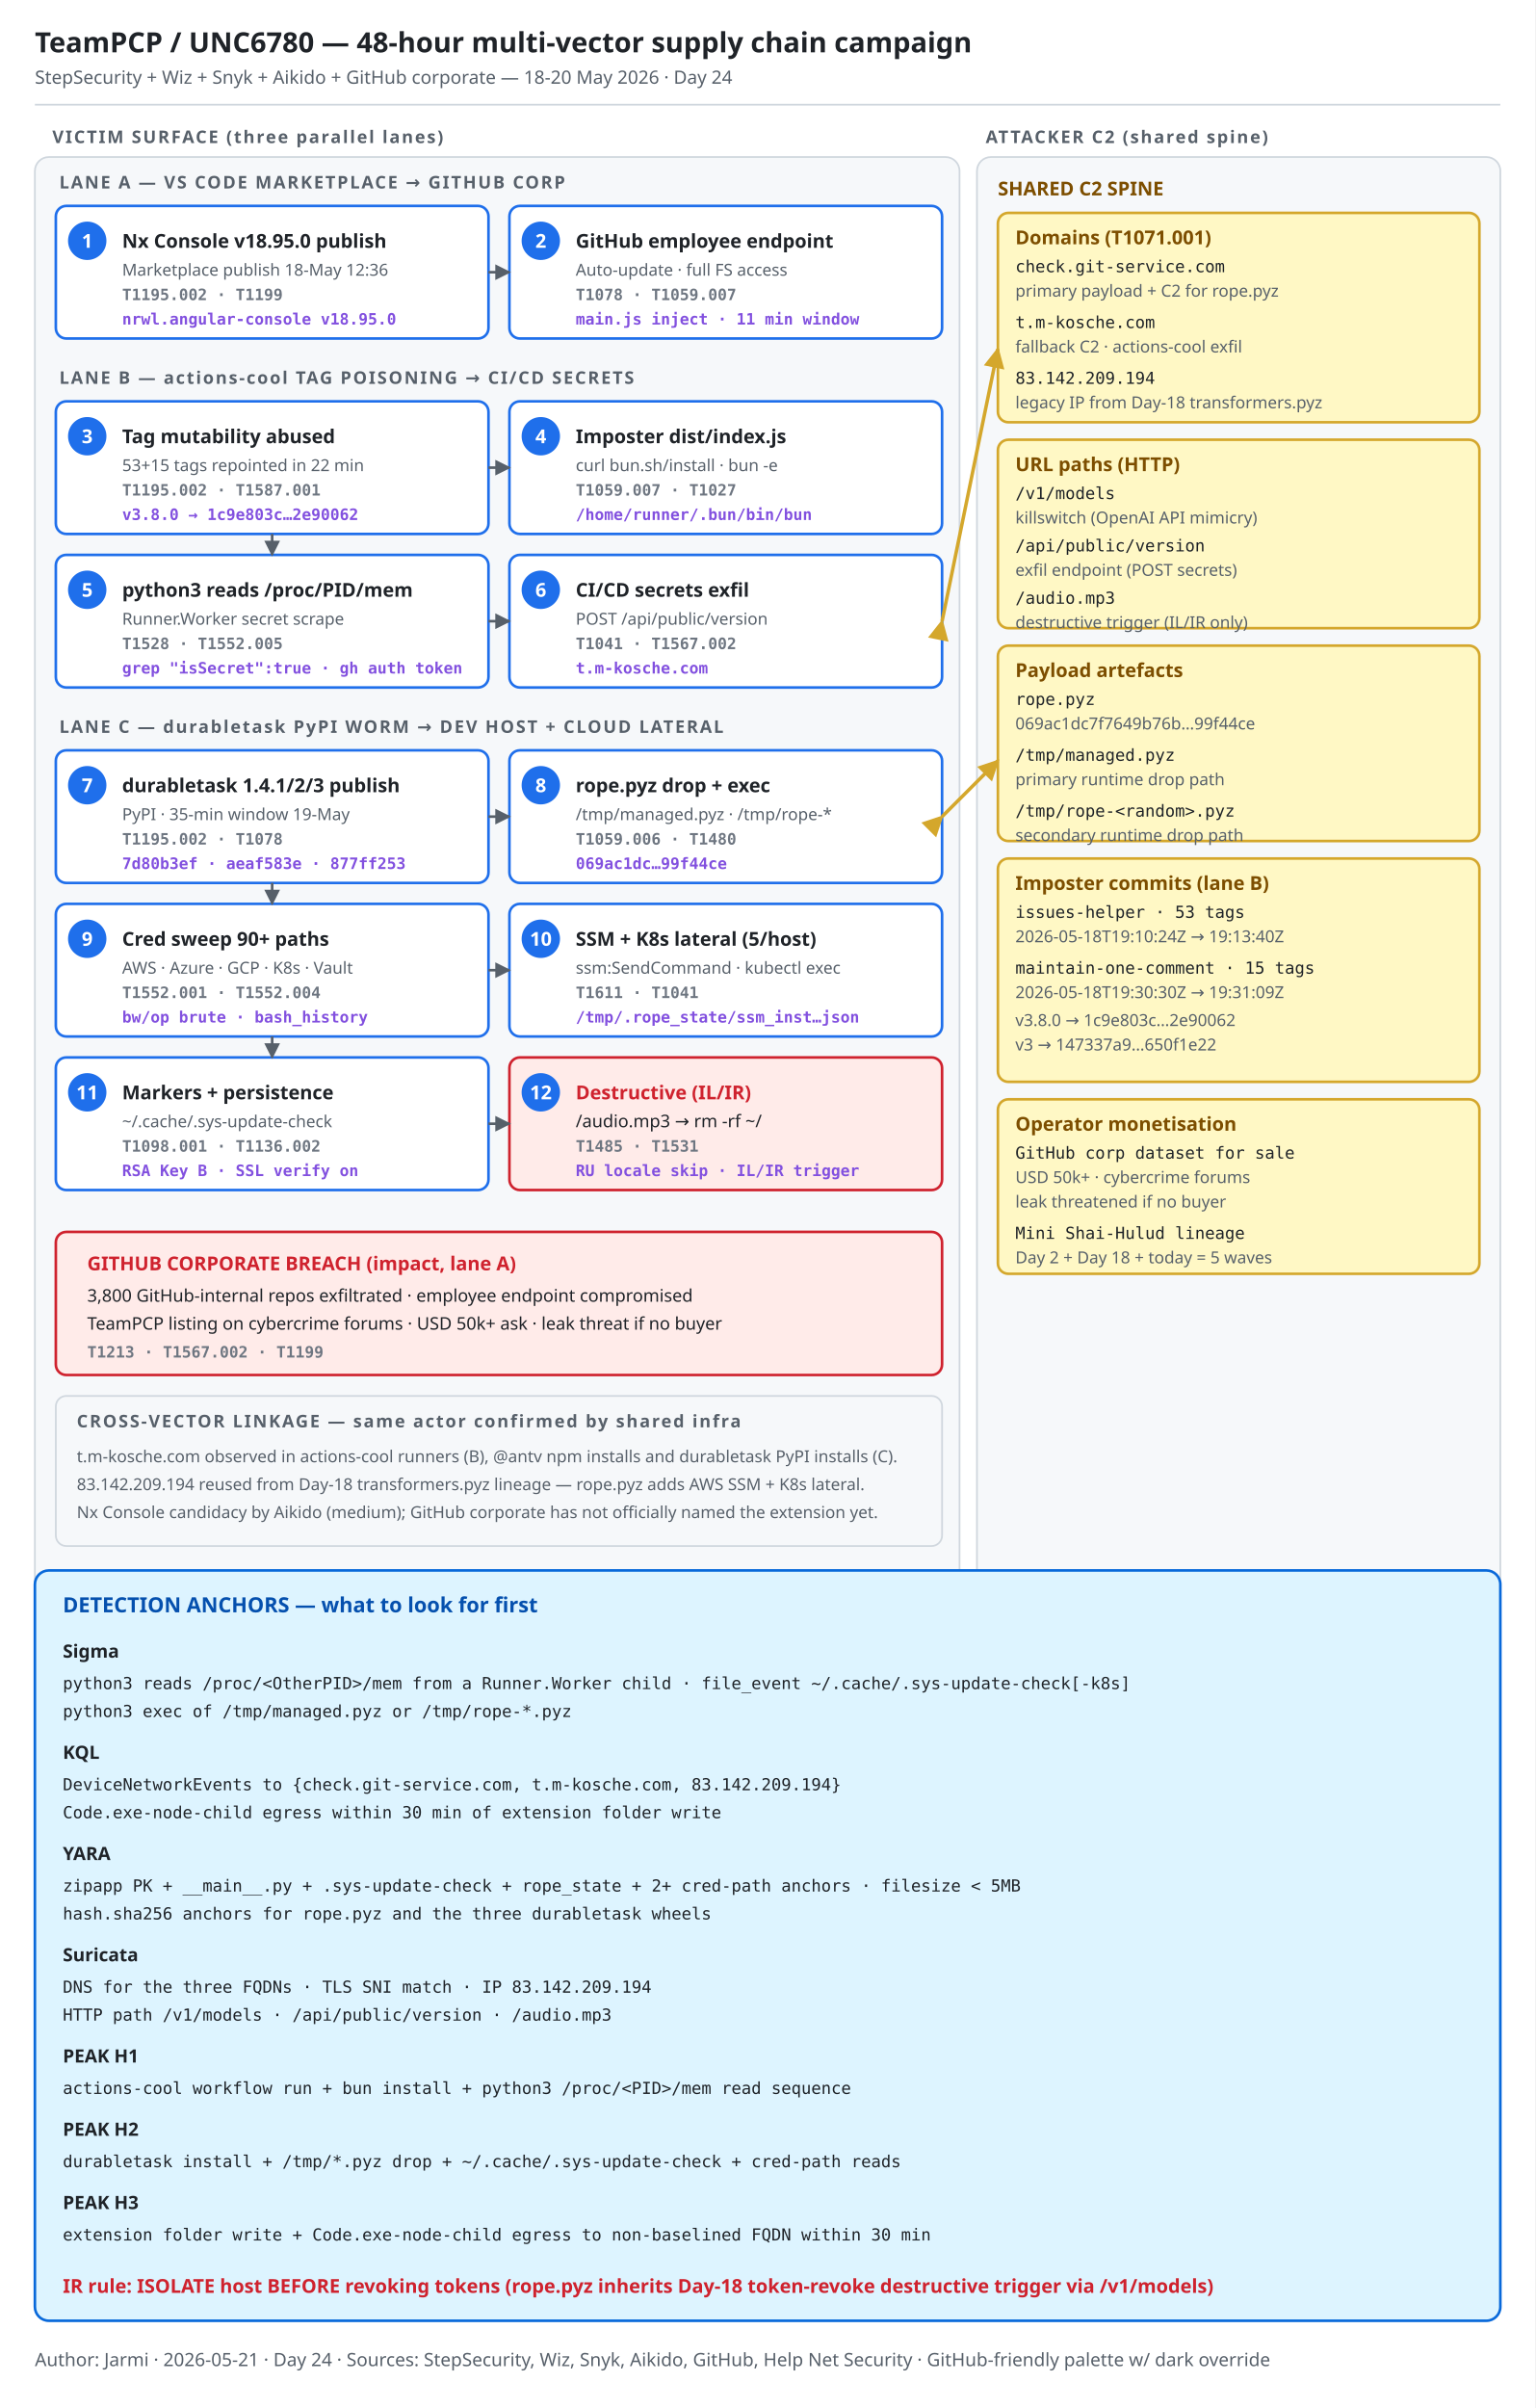
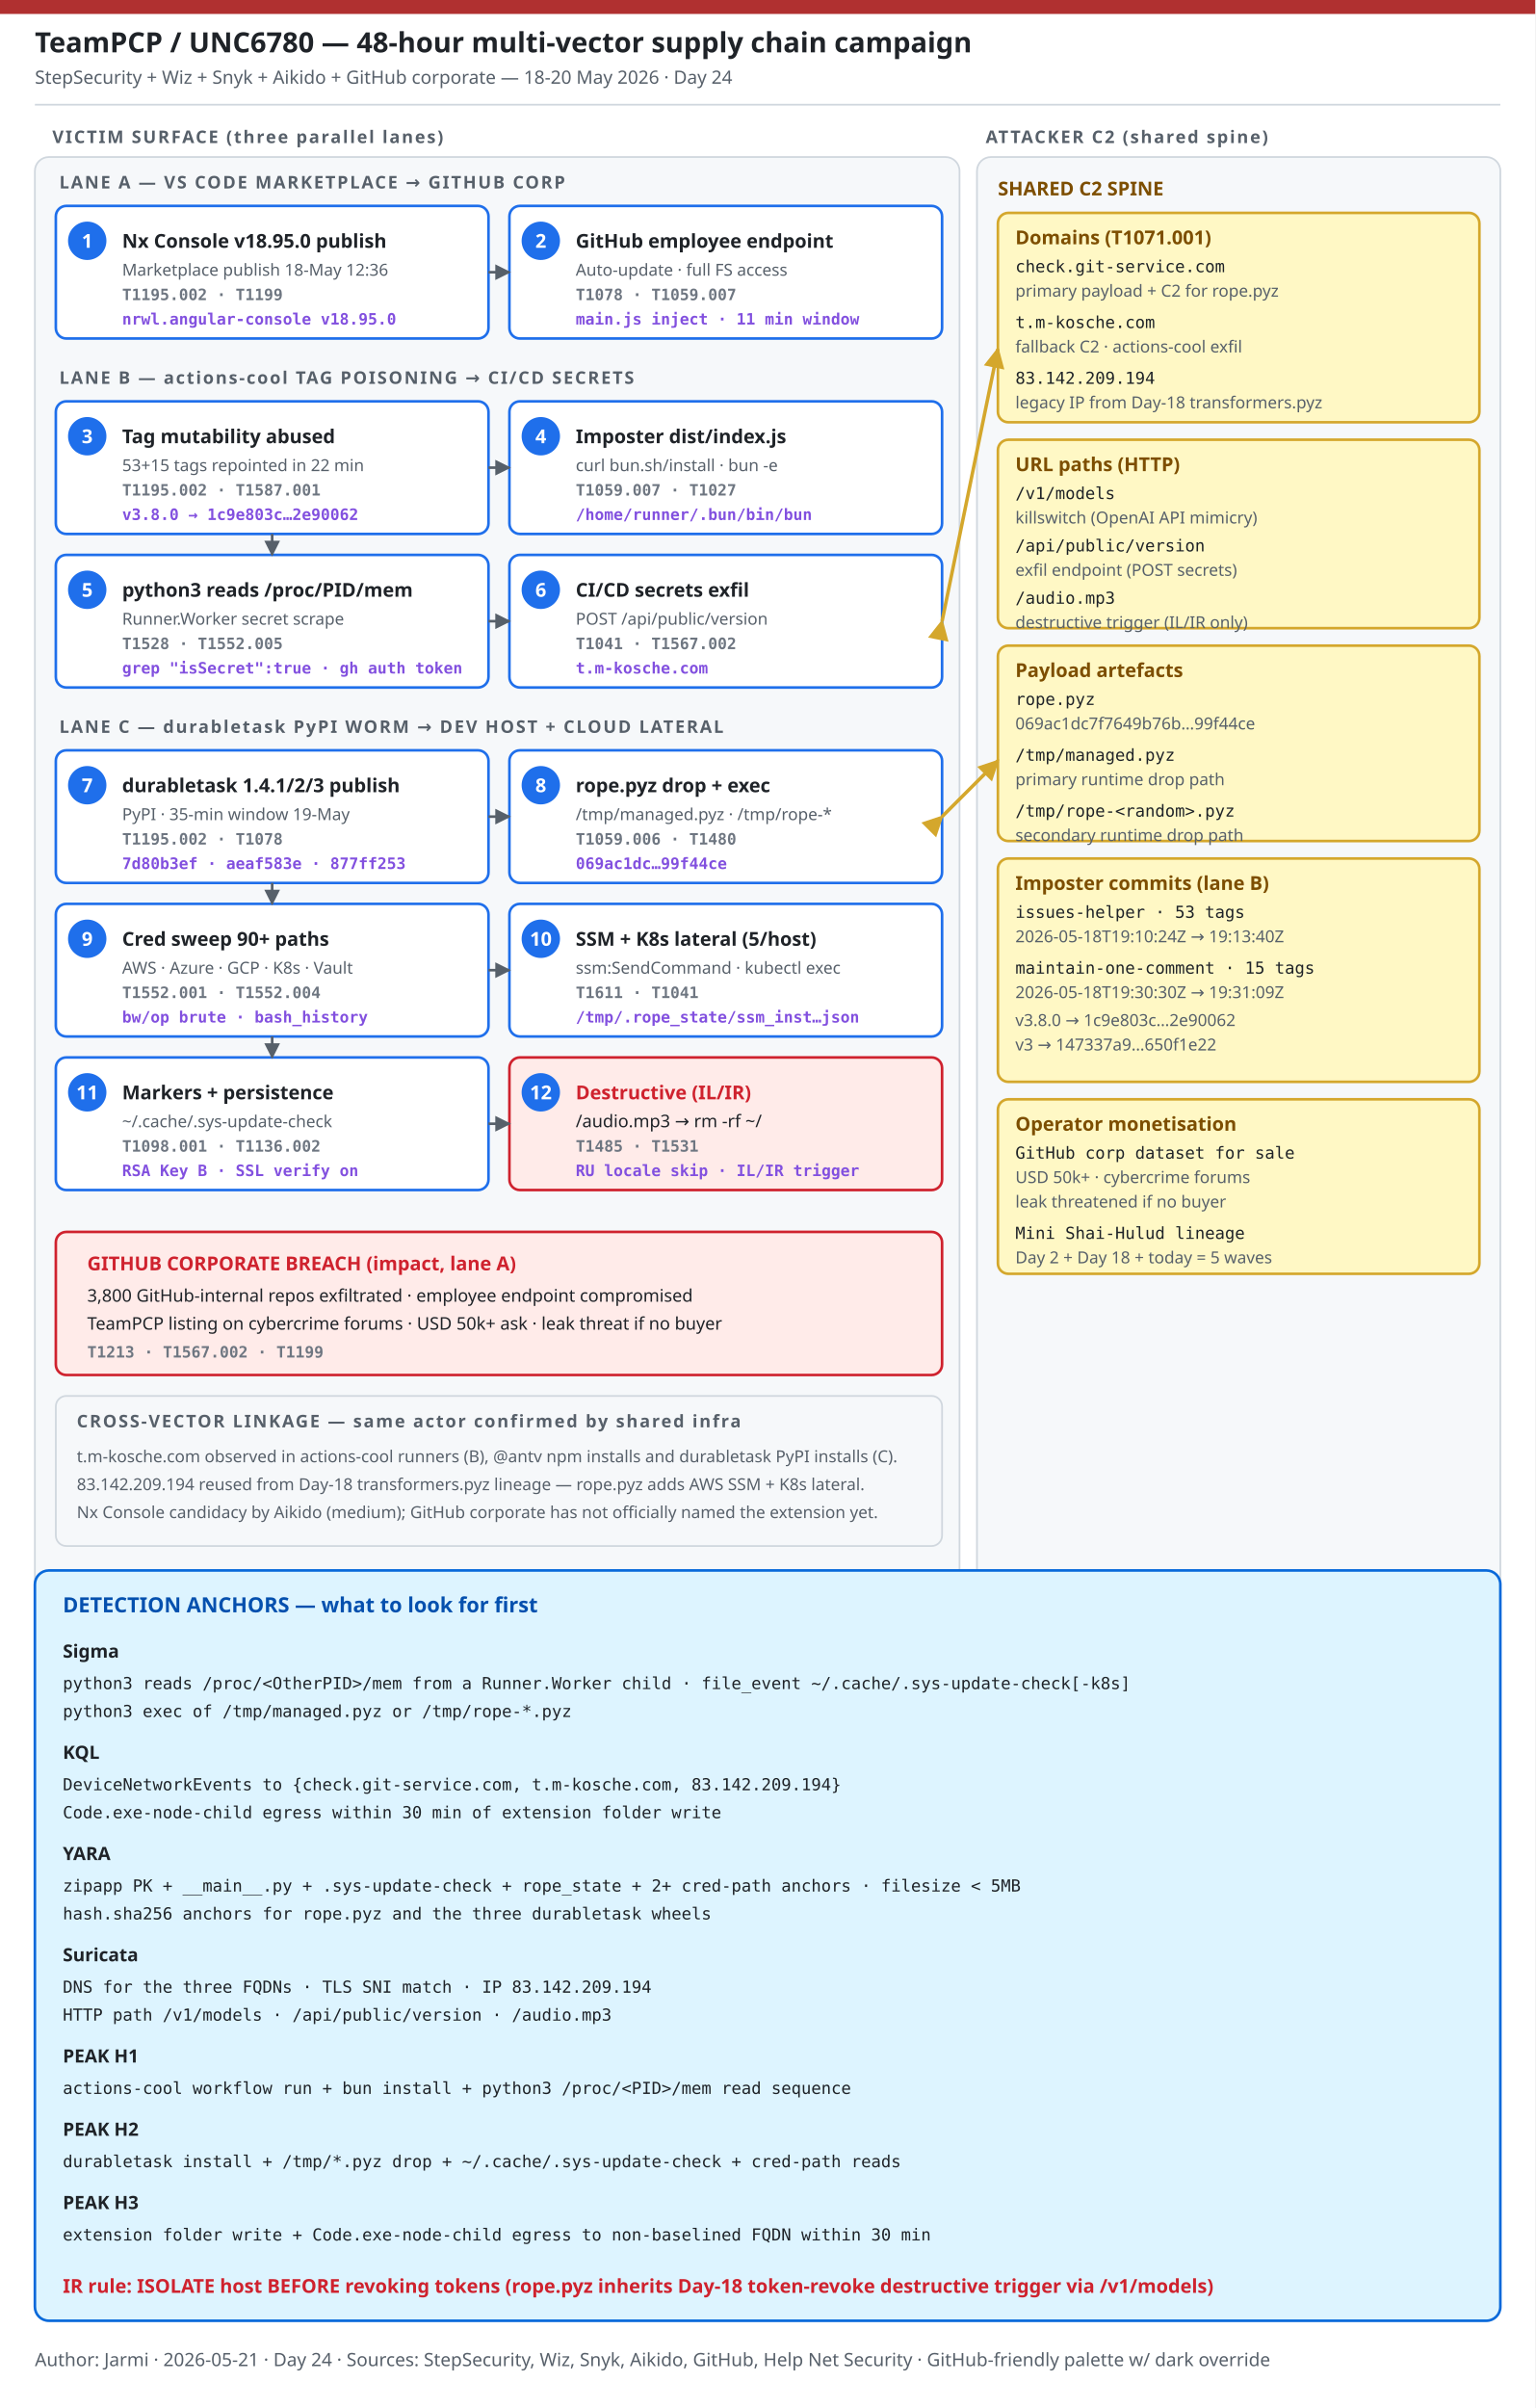
<svg xmlns="http://www.w3.org/2000/svg" viewBox="0 0 880 1380" role="img" aria-labelledby="t d" preserveAspectRatio="xMidYMid meet">
  <defs>
    <style>
      .bg { fill: #ffffff; }
      .lane { fill: #f6f8fa; stroke: #d0d7de; stroke-width: 1; }
      .lane-label { fill: #57606a; font: 600 10px sans-serif; letter-spacing: 0.10em; }
      .title { fill: #1f2328; font: 700 16px sans-serif; }
      .sub { fill: #57606a; font: 400 10.5px sans-serif; }
      .stage-box { fill: #ffffff; stroke: #1f6feb; stroke-width: 1.5; }
      .stage-num { fill: #1f6feb; }
      .stage-num-text { fill: #ffffff; font: 700 11px sans-serif; text-anchor: middle; }
      .stage-label { fill: #1f2328; font: 600 11px sans-serif; }
      .stage-sub { fill: #57606a; font: 400 9.5px sans-serif; }
      .mitre { fill: #6e7681; font: 600 9px ui-monospace,"SFMono-Regular",Consolas,monospace; }
      .ioc { fill: #8250df; font: 600 9px ui-monospace,"SFMono-Regular",Consolas,monospace; }
      .c2-box { fill: #fff8c5; stroke: #d4a72c; stroke-width: 1.5; }
      .c2-title { fill: #7d4e00; font: 700 11px sans-serif; }
      .c2-line { fill: #1f2328; font: 500 9.5px ui-monospace,"SFMono-Regular",Consolas,monospace; }
      .c2-sub { fill: #57606a; font: 400 9.5px sans-serif; }
      .danger-box { fill: #ffebe9; stroke: #cf222e; stroke-width: 1.5; }
      .danger-text { fill: #cf222e; font: 700 11px sans-serif; }
      .danger-sub { fill: #1f2328; font: 500 10px sans-serif; }
      .anchor-box { fill: #ddf4ff; stroke: #0969da; stroke-width: 1.5; }
      .anchor-title { fill: #0550ae; font: 700 12px sans-serif; }
      .anchor-label { fill: #1f2328; font: 700 10.5px sans-serif; }
      .anchor-line { fill: #1f2328; font: 500 10px sans-serif; }
      .anchor-code { fill: #1f2328; font: 500 9.5px ui-monospace,"SFMono-Regular",Consolas,monospace; }
      .arrow { stroke: #57606a; stroke-width: 1.5; fill: none; }
      .arrow-yellow { stroke: #d4a72c; stroke-width: 2; fill: none; }
      .header-line { stroke: #d0d7de; stroke-width: 1; }
      @media (prefers-color-scheme: dark) {
        .bg { fill: #0d1117; }
        .lane { fill: #161b22; stroke: #30363d; }
        .lane-label { fill: #8b949e; }
        .title { fill: #e6edf3; }
        .sub { fill: #8b949e; }
        .stage-box { fill: #161b22; stroke: #2f81f7; }
        .stage-num { fill: #2f81f7; }
        .stage-label { fill: #e6edf3; }
        .stage-sub { fill: #8b949e; }
        .mitre { fill: #8b949e; }
        .ioc { fill: #d2a8ff; }
        .c2-box { fill: #2d2a14; stroke: #d29922; }
        .c2-title { fill: #f0b429; }
        .c2-line { fill: #e6edf3; }
        .c2-sub { fill: #8b949e; }
        .danger-box { fill: #2d1418; stroke: #f85149; }
        .danger-text { fill: #ff7b72; }
        .danger-sub { fill: #e6edf3; }
        .anchor-box { fill: #0c2d6b; stroke: #58a6ff; }
        .anchor-title { fill: #79c0ff; }
        .anchor-label { fill: #e6edf3; }
        .anchor-line { fill: #e6edf3; }
        .anchor-code { fill: #e6edf3; }
        .arrow { stroke: #8b949e; }
        .arrow-yellow { stroke: #d29922; }
        .header-line { stroke: #30363d; }
      }
-     </style>
+     
+ .acc-ransomware { fill: #b03030; }
+ .acc-espionage { fill: #2a4a6a; }
+ .acc-supply-chain { fill: #b07a3a; }
+ .acc-identity-cloud { fill: #6a4ca6; }
+ .acc-ot-ics { fill: #2f8f4e; }
+ .acc-edge-network { fill: #1d7a8c; }
+ .acc-mobile { fill: #c2569a; }
+ .acc-crypto-defi { fill: #d08a1f; }
+ .acc-malware-re { fill: #556070; }
+ .acc-other { fill: #6a6a6a; }
+ .accLabel { font: 700 11px sans-serif; fill: #ffffff; }
+ </style>
    <marker id="arrowhead" viewBox="0 0 10 10" refX="9" refY="5" markerWidth="6" markerHeight="6" orient="auto">
      <path d="M 0 0 L 10 5 L 0 10 z" fill="#57606a" />
    </marker>
    <marker id="arrowhead-y" viewBox="0 0 10 10" refX="9" refY="5" markerWidth="6" markerHeight="6" orient="auto">
      <path d="M 0 0 L 10 5 L 0 10 z" fill="#d4a72c" />
    </marker>
  </defs>
  <rect class="bg" x="0" y="0" width="880" height="1380" />
+   <rect class="acc-ransomware" x="0" y="0" width="880" height="8" />
  <text class="title" x="20" y="30">TeamPCP / UNC6780 — 48-hour multi-vector supply chain campaign</text>
  <text class="sub" x="20" y="48">StepSecurity + Wiz + Snyk + Aikido + GitHub corporate — 18-20 May 2026 · Day 24</text>
  <line class="header-line" x1="20" y1="60" x2="860" y2="60" />
  <text class="lane-label" x="30" y="82">VICTIM SURFACE (three parallel lanes)</text>
  <text class="lane-label" x="565" y="82">ATTACKER C2 (shared spine)</text>
  <rect class="lane" x="20" y="90" width="530" height="960" rx="8" />
  <rect class="lane" x="560" y="90" width="300" height="960" rx="8" />
  <text class="lane-label" x="34" y="108">LANE A — VS CODE MARKETPLACE → GITHUB CORP</text>
  <rect class="stage-box" x="32" y="118" width="248" height="76" rx="6" />
  <circle class="stage-num" cx="50" cy="138" r="11" />
  <text class="stage-num-text" x="50" y="142">1</text>
  <text class="stage-label" x="70" y="142">Nx Console v18.95.0 publish</text>
  <text class="stage-sub" x="70" y="158">Marketplace publish 18-May 12:36</text>
  <text class="mitre" x="70" y="172">T1195.002 · T1199</text>
  <text class="ioc" x="70" y="186">nrwl.angular-console v18.95.0</text>
  <rect class="stage-box" x="292" y="118" width="248" height="76" rx="6" />
  <circle class="stage-num" cx="310" cy="138" r="11" />
  <text class="stage-num-text" x="310" y="142">2</text>
  <text class="stage-label" x="330" y="142">GitHub employee endpoint</text>
  <text class="stage-sub" x="330" y="158">Auto-update · full FS access</text>
  <text class="mitre" x="330" y="172">T1078 · T1059.007</text>
  <text class="ioc" x="330" y="186">main.js inject · 11 min window</text>
  <path class="arrow" d="M 280 156 L 292 156" marker-end="url(#arrowhead)" />
  <text class="lane-label" x="34" y="220">LANE B — actions-cool TAG POISONING → CI/CD SECRETS</text>
  <rect class="stage-box" x="32" y="230" width="248" height="76" rx="6" />
  <circle class="stage-num" cx="50" cy="250" r="11" />
  <text class="stage-num-text" x="50" y="254">3</text>
  <text class="stage-label" x="70" y="254">Tag mutability abused</text>
  <text class="stage-sub" x="70" y="270">53+15 tags repointed in 22 min</text>
  <text class="mitre" x="70" y="284">T1195.002 · T1587.001</text>
  <text class="ioc" x="70" y="298">v3.8.0 → 1c9e803c…2e90062</text>
  <rect class="stage-box" x="292" y="230" width="248" height="76" rx="6" />
  <circle class="stage-num" cx="310" cy="250" r="11" />
  <text class="stage-num-text" x="310" y="254">4</text>
  <text class="stage-label" x="330" y="254">Imposter dist/index.js</text>
  <text class="stage-sub" x="330" y="270">curl bun.sh/install · bun -e</text>
  <text class="mitre" x="330" y="284">T1059.007 · T1027</text>
  <text class="ioc" x="330" y="298">/home/runner/.bun/bin/bun</text>
  <rect class="stage-box" x="32" y="318" width="248" height="76" rx="6" />
  <circle class="stage-num" cx="50" cy="338" r="11" />
  <text class="stage-num-text" x="50" y="342">5</text>
  <text class="stage-label" x="70" y="342">python3 reads /proc/PID/mem</text>
  <text class="stage-sub" x="70" y="358">Runner.Worker secret scrape</text>
  <text class="mitre" x="70" y="372">T1528 · T1552.005</text>
  <text class="ioc" x="70" y="386">grep "isSecret":true · gh auth token</text>
  <rect class="stage-box" x="292" y="318" width="248" height="76" rx="6" />
  <circle class="stage-num" cx="310" cy="338" r="11" />
  <text class="stage-num-text" x="310" y="342">6</text>
  <text class="stage-label" x="330" y="342">CI/CD secrets exfil</text>
  <text class="stage-sub" x="330" y="358">POST /api/public/version</text>
  <text class="mitre" x="330" y="372">T1041 · T1567.002</text>
  <text class="ioc" x="330" y="386">t.m-kosche.com</text>
  <path class="arrow" d="M 280 268 L 292 268" marker-end="url(#arrowhead)" />
  <path class="arrow" d="M 156 306 L 156 318" marker-end="url(#arrowhead)" />
  <path class="arrow" d="M 280 356 L 292 356" marker-end="url(#arrowhead)" />
  <text class="lane-label" x="34" y="420">LANE C — durabletask PyPI WORM → DEV HOST + CLOUD LATERAL</text>
  <rect class="stage-box" x="32" y="430" width="248" height="76" rx="6" />
  <circle class="stage-num" cx="50" cy="450" r="11" />
  <text class="stage-num-text" x="50" y="454">7</text>
  <text class="stage-label" x="70" y="454">durabletask 1.4.1/2/3 publish</text>
  <text class="stage-sub" x="70" y="470">PyPI · 35-min window 19-May</text>
  <text class="mitre" x="70" y="484">T1195.002 · T1078</text>
  <text class="ioc" x="70" y="498">7d80b3ef · aeaf583e · 877ff253</text>
  <rect class="stage-box" x="292" y="430" width="248" height="76" rx="6" />
  <circle class="stage-num" cx="310" cy="450" r="11" />
  <text class="stage-num-text" x="310" y="454">8</text>
  <text class="stage-label" x="330" y="454">rope.pyz drop + exec</text>
  <text class="stage-sub" x="330" y="470">/tmp/managed.pyz · /tmp/rope-*</text>
  <text class="mitre" x="330" y="484">T1059.006 · T1480</text>
  <text class="ioc" x="330" y="498">069ac1dc…99f44ce</text>
  <rect class="stage-box" x="32" y="518" width="248" height="76" rx="6" />
  <circle class="stage-num" cx="50" cy="538" r="11" />
  <text class="stage-num-text" x="50" y="542">9</text>
  <text class="stage-label" x="70" y="542">Cred sweep 90+ paths</text>
  <text class="stage-sub" x="70" y="558">AWS · Azure · GCP · K8s · Vault</text>
  <text class="mitre" x="70" y="572">T1552.001 · T1552.004</text>
  <text class="ioc" x="70" y="586">bw/op brute · bash_history</text>
  <rect class="stage-box" x="292" y="518" width="248" height="76" rx="6" />
  <circle class="stage-num" cx="310" cy="538" r="11" />
  <text class="stage-num-text" x="310" y="542">10</text>
  <text class="stage-label" x="330" y="542">SSM + K8s lateral (5/host)</text>
  <text class="stage-sub" x="330" y="558">ssm:SendCommand · kubectl exec</text>
  <text class="mitre" x="330" y="572">T1611 · T1041</text>
  <text class="ioc" x="330" y="586">/tmp/.rope_state/ssm_inst…json</text>
  <rect class="stage-box" x="32" y="606" width="248" height="76" rx="6" />
  <circle class="stage-num" cx="50" cy="626" r="11" />
  <text class="stage-num-text" x="50" y="630">11</text>
  <text class="stage-label" x="70" y="630">Markers + persistence</text>
  <text class="stage-sub" x="70" y="646">~/.cache/.sys-update-check</text>
  <text class="mitre" x="70" y="660">T1098.001 · T1136.002</text>
  <text class="ioc" x="70" y="674">RSA Key B · SSL verify on</text>
  <rect class="danger-box" x="292" y="606" width="248" height="76" rx="6" />
  <circle class="stage-num" cx="310" cy="626" r="11" fill="#cf222e" />
  <text class="stage-num-text" x="310" y="630">12</text>
  <text class="danger-text" x="330" y="630">Destructive (IL/IR)</text>
  <text class="danger-sub" x="330" y="646">/audio.mp3 → rm -rf ~/</text>
  <text class="mitre" x="330" y="660">T1485 · T1531</text>
  <text class="ioc" x="330" y="674">RU locale skip · IL/IR trigger</text>
  <path class="arrow" d="M 280 468 L 292 468" marker-end="url(#arrowhead)" />
  <path class="arrow" d="M 156 506 L 156 518" marker-end="url(#arrowhead)" />
  <path class="arrow" d="M 280 556 L 292 556" marker-end="url(#arrowhead)" />
  <path class="arrow" d="M 156 594 L 156 606" marker-end="url(#arrowhead)" />
  <path class="arrow" d="M 280 644 L 292 644" marker-end="url(#arrowhead)" />
  <rect class="danger-box" x="32" y="706" width="508" height="82" rx="6" />
  <text class="danger-text" x="50" y="728">GITHUB CORPORATE BREACH (impact, lane A)</text>
  <text class="danger-sub" x="50" y="746">3,800 GitHub-internal repos exfiltrated · employee endpoint compromised</text>
  <text class="danger-sub" x="50" y="762">TeamPCP listing on cybercrime forums · USD 50k+ ask · leak threat if no buyer</text>
  <text class="mitre" x="50" y="778">T1213 · T1567.002 · T1199</text>
  <rect class="lane" x="32" y="800" width="508" height="86" rx="6" />
  <text class="lane-label" x="44" y="818">CROSS-VECTOR LINKAGE — same actor confirmed by shared infra</text>
  <text class="stage-sub" x="44" y="838">t.m-kosche.com observed in actions-cool runners (B), @antv npm installs and durabletask PyPI installs (C).</text>
  <text class="stage-sub" x="44" y="854">83.142.209.194 reused from Day-18 transformers.pyz lineage — rope.pyz adds AWS SSM + K8s lateral.</text>
  <text class="stage-sub" x="44" y="870">Nx Console candidacy by Aikido (medium); GitHub corporate has not officially named the extension yet.</text>
  <text class="c2-title" x="572" y="112">SHARED C2 SPINE</text>
  <rect class="c2-box" x="572" y="122" width="276" height="120" rx="6" />
  <text class="c2-title" x="582" y="140">Domains (T1071.001)</text>
  <text class="c2-line" x="582" y="156">check.git-service.com</text>
  <text class="c2-sub" x="582" y="170">primary payload + C2 for rope.pyz</text>
  <text class="c2-line" x="582" y="188">t.m-kosche.com</text>
  <text class="c2-sub" x="582" y="202">fallback C2 · actions-cool exfil</text>
  <text class="c2-line" x="582" y="220">83.142.209.194</text>
  <text class="c2-sub" x="582" y="234">legacy IP from Day-18 transformers.pyz</text>
  <rect class="c2-box" x="572" y="252" width="276" height="108" rx="6" />
  <text class="c2-title" x="582" y="270">URL paths (HTTP)</text>
  <text class="c2-line" x="582" y="286">/v1/models</text>
  <text class="c2-sub" x="582" y="300">killswitch (OpenAI API mimicry)</text>
  <text class="c2-line" x="582" y="316">/api/public/version</text>
  <text class="c2-sub" x="582" y="330">exfil endpoint (POST secrets)</text>
  <text class="c2-line" x="582" y="346">/audio.mp3</text>
  <text class="c2-sub" x="582" y="360">destructive trigger (IL/IR only)</text>
  <rect class="c2-box" x="572" y="370" width="276" height="112" rx="6" />
  <text class="c2-title" x="582" y="388">Payload artefacts</text>
  <text class="c2-line" x="582" y="404">rope.pyz</text>
  <text class="c2-sub" x="582" y="418">069ac1dc7f7649b76b…99f44ce</text>
  <text class="c2-line" x="582" y="436">/tmp/managed.pyz</text>
  <text class="c2-sub" x="582" y="450">primary runtime drop path</text>
  <text class="c2-line" x="582" y="468">/tmp/rope-&lt;random&gt;.pyz</text>
  <text class="c2-sub" x="582" y="482">secondary runtime drop path</text>
  <rect class="c2-box" x="572" y="492" width="276" height="128" rx="6" />
  <text class="c2-title" x="582" y="510">Imposter commits (lane B)</text>
  <text class="c2-line" x="582" y="526">issues-helper · 53 tags</text>
  <text class="c2-sub" x="582" y="540">2026-05-18T19:10:24Z → 19:13:40Z</text>
  <text class="c2-line" x="582" y="558">maintain-one-comment · 15 tags</text>
  <text class="c2-sub" x="582" y="572">2026-05-18T19:30:30Z → 19:31:09Z</text>
  <text class="c2-sub" x="582" y="588">v3.8.0 → 1c9e803c…2e90062</text>
  <text class="c2-sub" x="582" y="602">v3 → 147337a9…650f1e22</text>
  <rect class="c2-box" x="572" y="630" width="276" height="100" rx="6" />
  <text class="c2-title" x="582" y="648">Operator monetisation</text>
  <text class="c2-line" x="582" y="664">GitHub corp dataset for sale</text>
  <text class="c2-sub" x="582" y="678">USD 50k+ · cybercrime forums</text>
  <text class="c2-sub" x="582" y="692">leak threatened if no buyer</text>
  <text class="c2-line" x="582" y="710">Mini Shai-Hulud lineage</text>
  <text class="c2-sub" x="582" y="724">Day 2 + Day 18 + today = 5 waves</text>
  <path class="arrow-yellow" d="M 540 356 L 572 200" marker-end="url(#arrowhead-y)" marker-start="url(#arrowhead-y)" />
  <path class="arrow-yellow" d="M 540 468 L 572 436" marker-end="url(#arrowhead-y)" marker-start="url(#arrowhead-y)" />
  <rect class="anchor-box" x="20" y="900" width="840" height="430" rx="8" />
  <text class="anchor-title" x="36" y="924">DETECTION ANCHORS — what to look for first</text>
  <text class="anchor-label" x="36" y="950">Sigma</text>
  <text class="anchor-code" x="36" y="968">python3 reads /proc/&lt;OtherPID&gt;/mem from a Runner.Worker child   ·   file_event ~/.cache/.sys-update-check[-k8s]</text>
  <text class="anchor-code" x="36" y="984">python3 exec of /tmp/managed.pyz or /tmp/rope-*.pyz</text>
  <text class="anchor-label" x="36" y="1008">KQL</text>
  <text class="anchor-code" x="36" y="1026">DeviceNetworkEvents to {check.git-service.com, t.m-kosche.com, 83.142.209.194}</text>
  <text class="anchor-code" x="36" y="1042">Code.exe-node-child egress within 30 min of extension folder write</text>
  <text class="anchor-label" x="36" y="1066">YARA</text>
  <text class="anchor-code" x="36" y="1084">zipapp PK + __main__.py + .sys-update-check + rope_state + 2+ cred-path anchors · filesize &lt; 5MB</text>
  <text class="anchor-code" x="36" y="1100">hash.sha256 anchors for rope.pyz and the three durabletask wheels</text>
  <text class="anchor-label" x="36" y="1124">Suricata</text>
  <text class="anchor-code" x="36" y="1142">DNS for the three FQDNs · TLS SNI match · IP 83.142.209.194</text>
  <text class="anchor-code" x="36" y="1158">HTTP path /v1/models · /api/public/version · /audio.mp3</text>
  <text class="anchor-label" x="36" y="1182">PEAK H1</text>
  <text class="anchor-code" x="36" y="1200">actions-cool workflow run + bun install + python3 /proc/&lt;PID&gt;/mem read sequence</text>
  <text class="anchor-label" x="36" y="1224">PEAK H2</text>
  <text class="anchor-code" x="36" y="1242">durabletask install + /tmp/*.pyz drop + ~/.cache/.sys-update-check + cred-path reads</text>
  <text class="anchor-label" x="36" y="1266">PEAK H3</text>
  <text class="anchor-code" x="36" y="1284">extension folder write + Code.exe-node-child egress to non-baselined FQDN within 30 min</text>
  <text class="danger-text" x="36" y="1314">IR rule:  ISOLATE host BEFORE revoking tokens  (rope.pyz inherits Day-18 token-revoke destructive trigger via /v1/models)</text>
  <text class="sub" x="20" y="1356">Author: Jarmi · 2026-05-21 · Day 24 · Sources: StepSecurity, Wiz, Snyk, Aikido, GitHub, Help Net Security · GitHub-friendly palette w/ dark override</text>
</svg>
